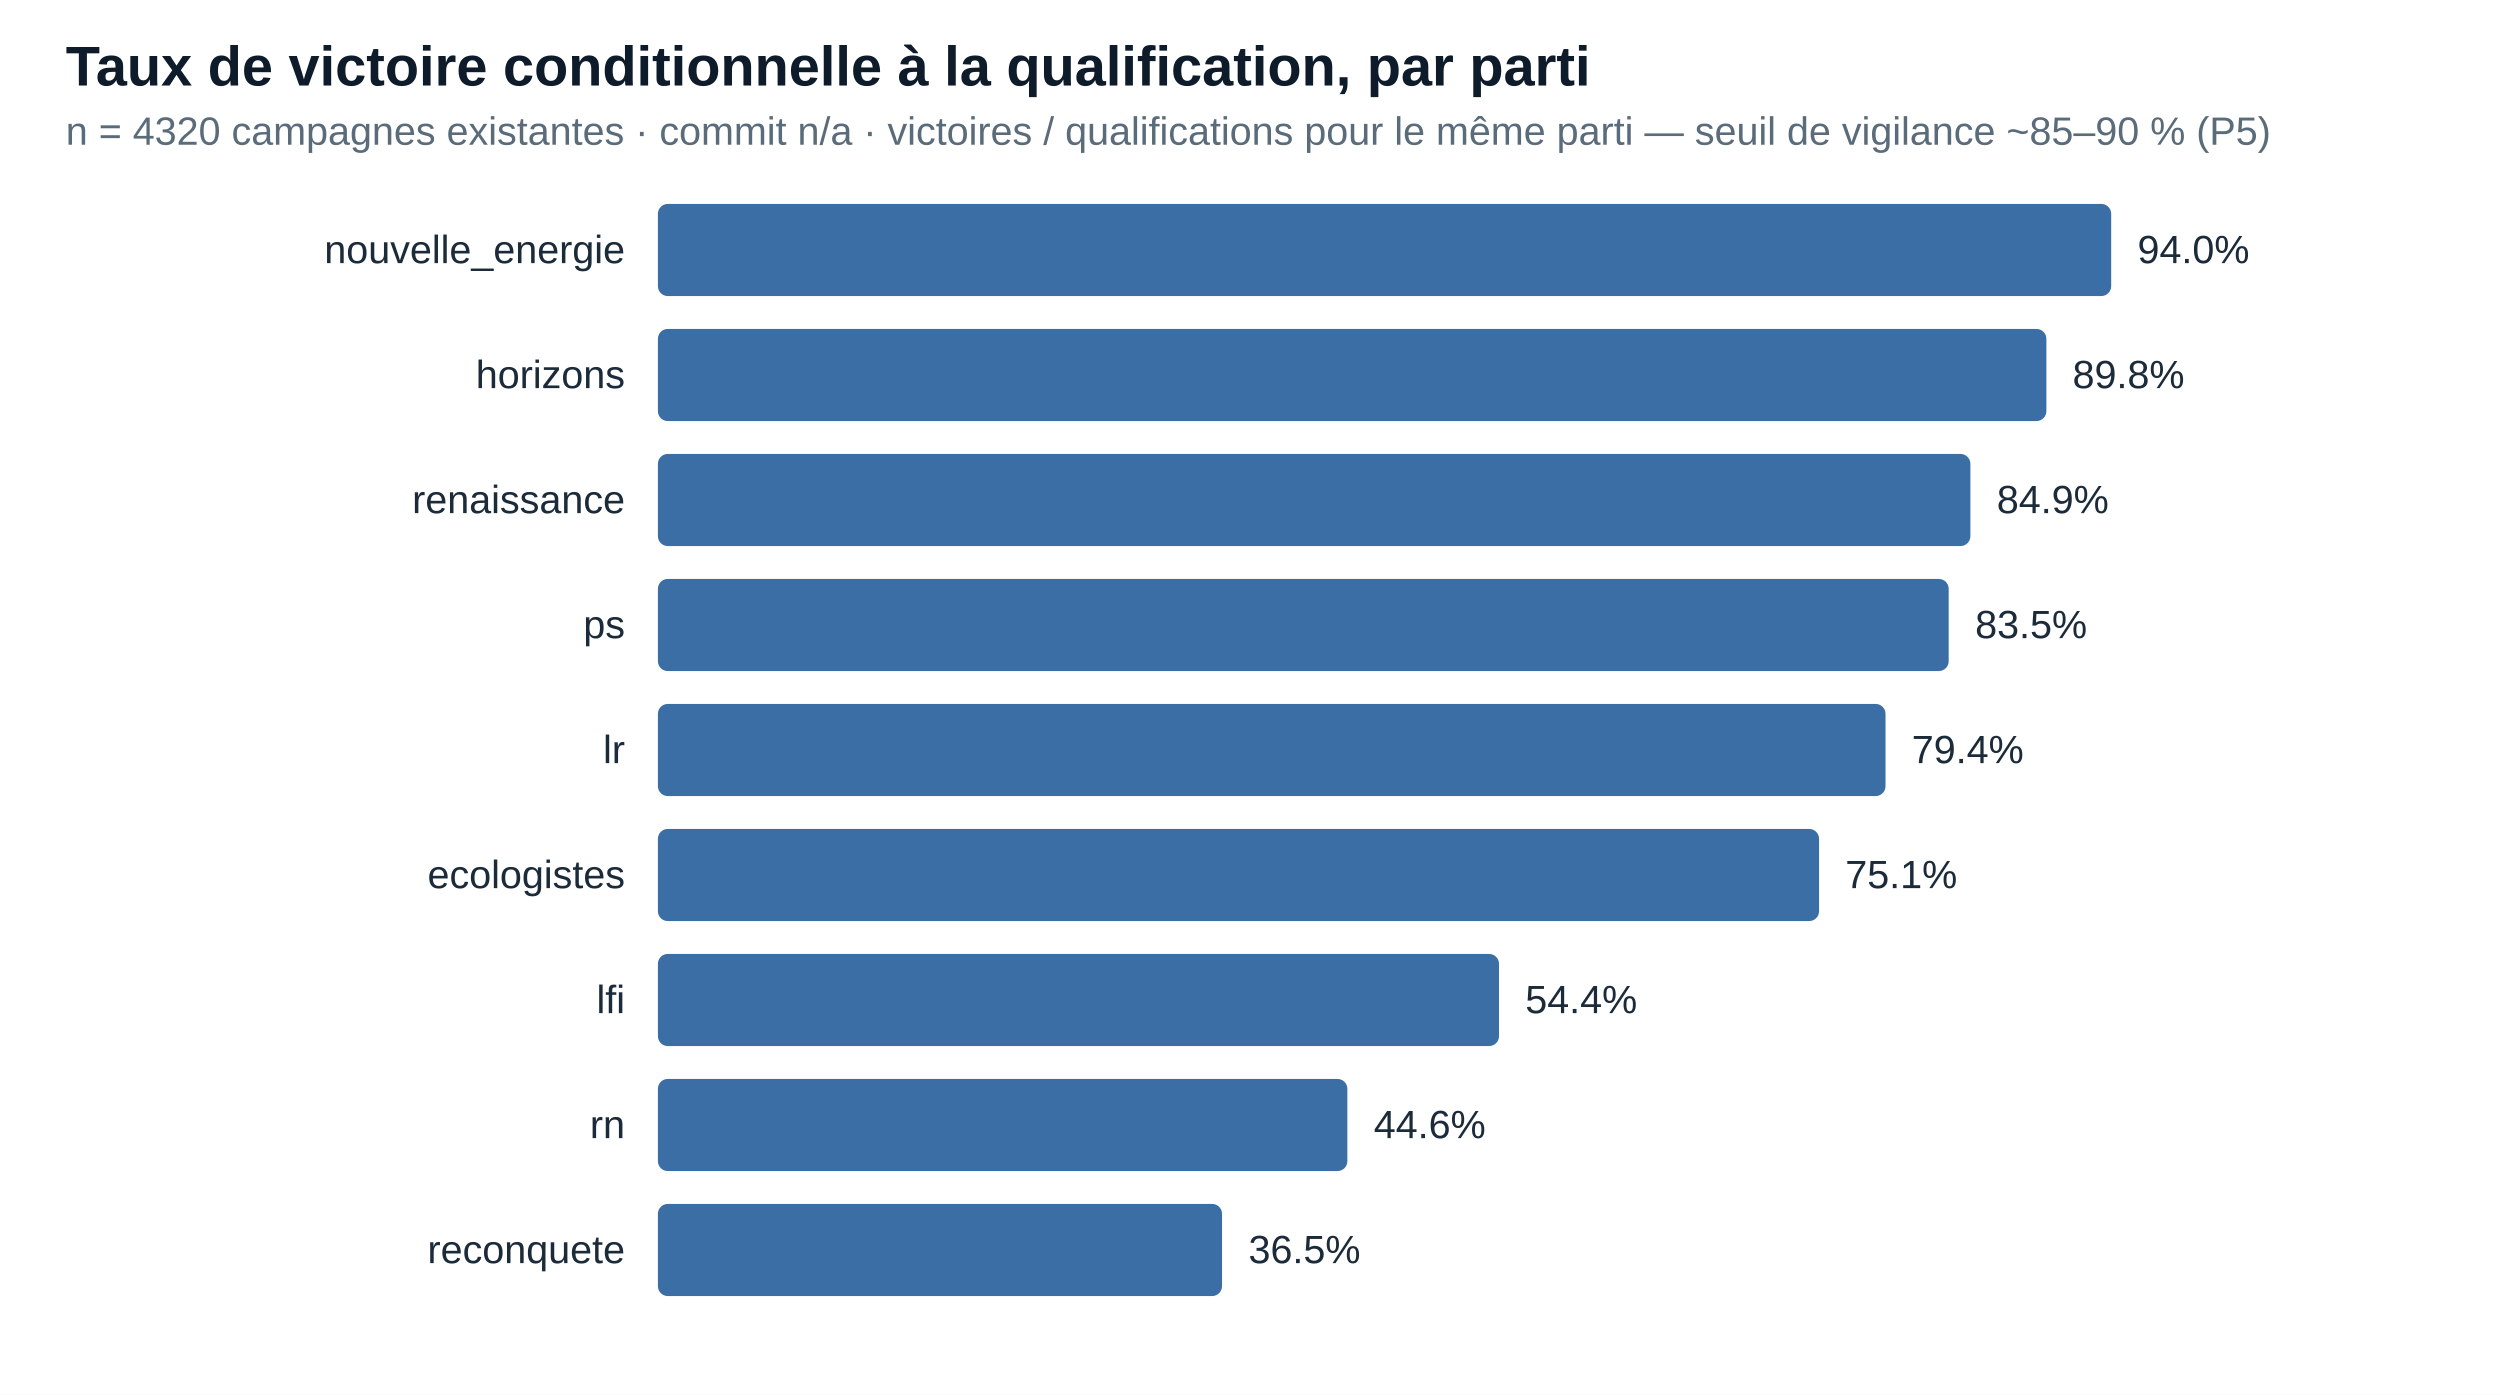
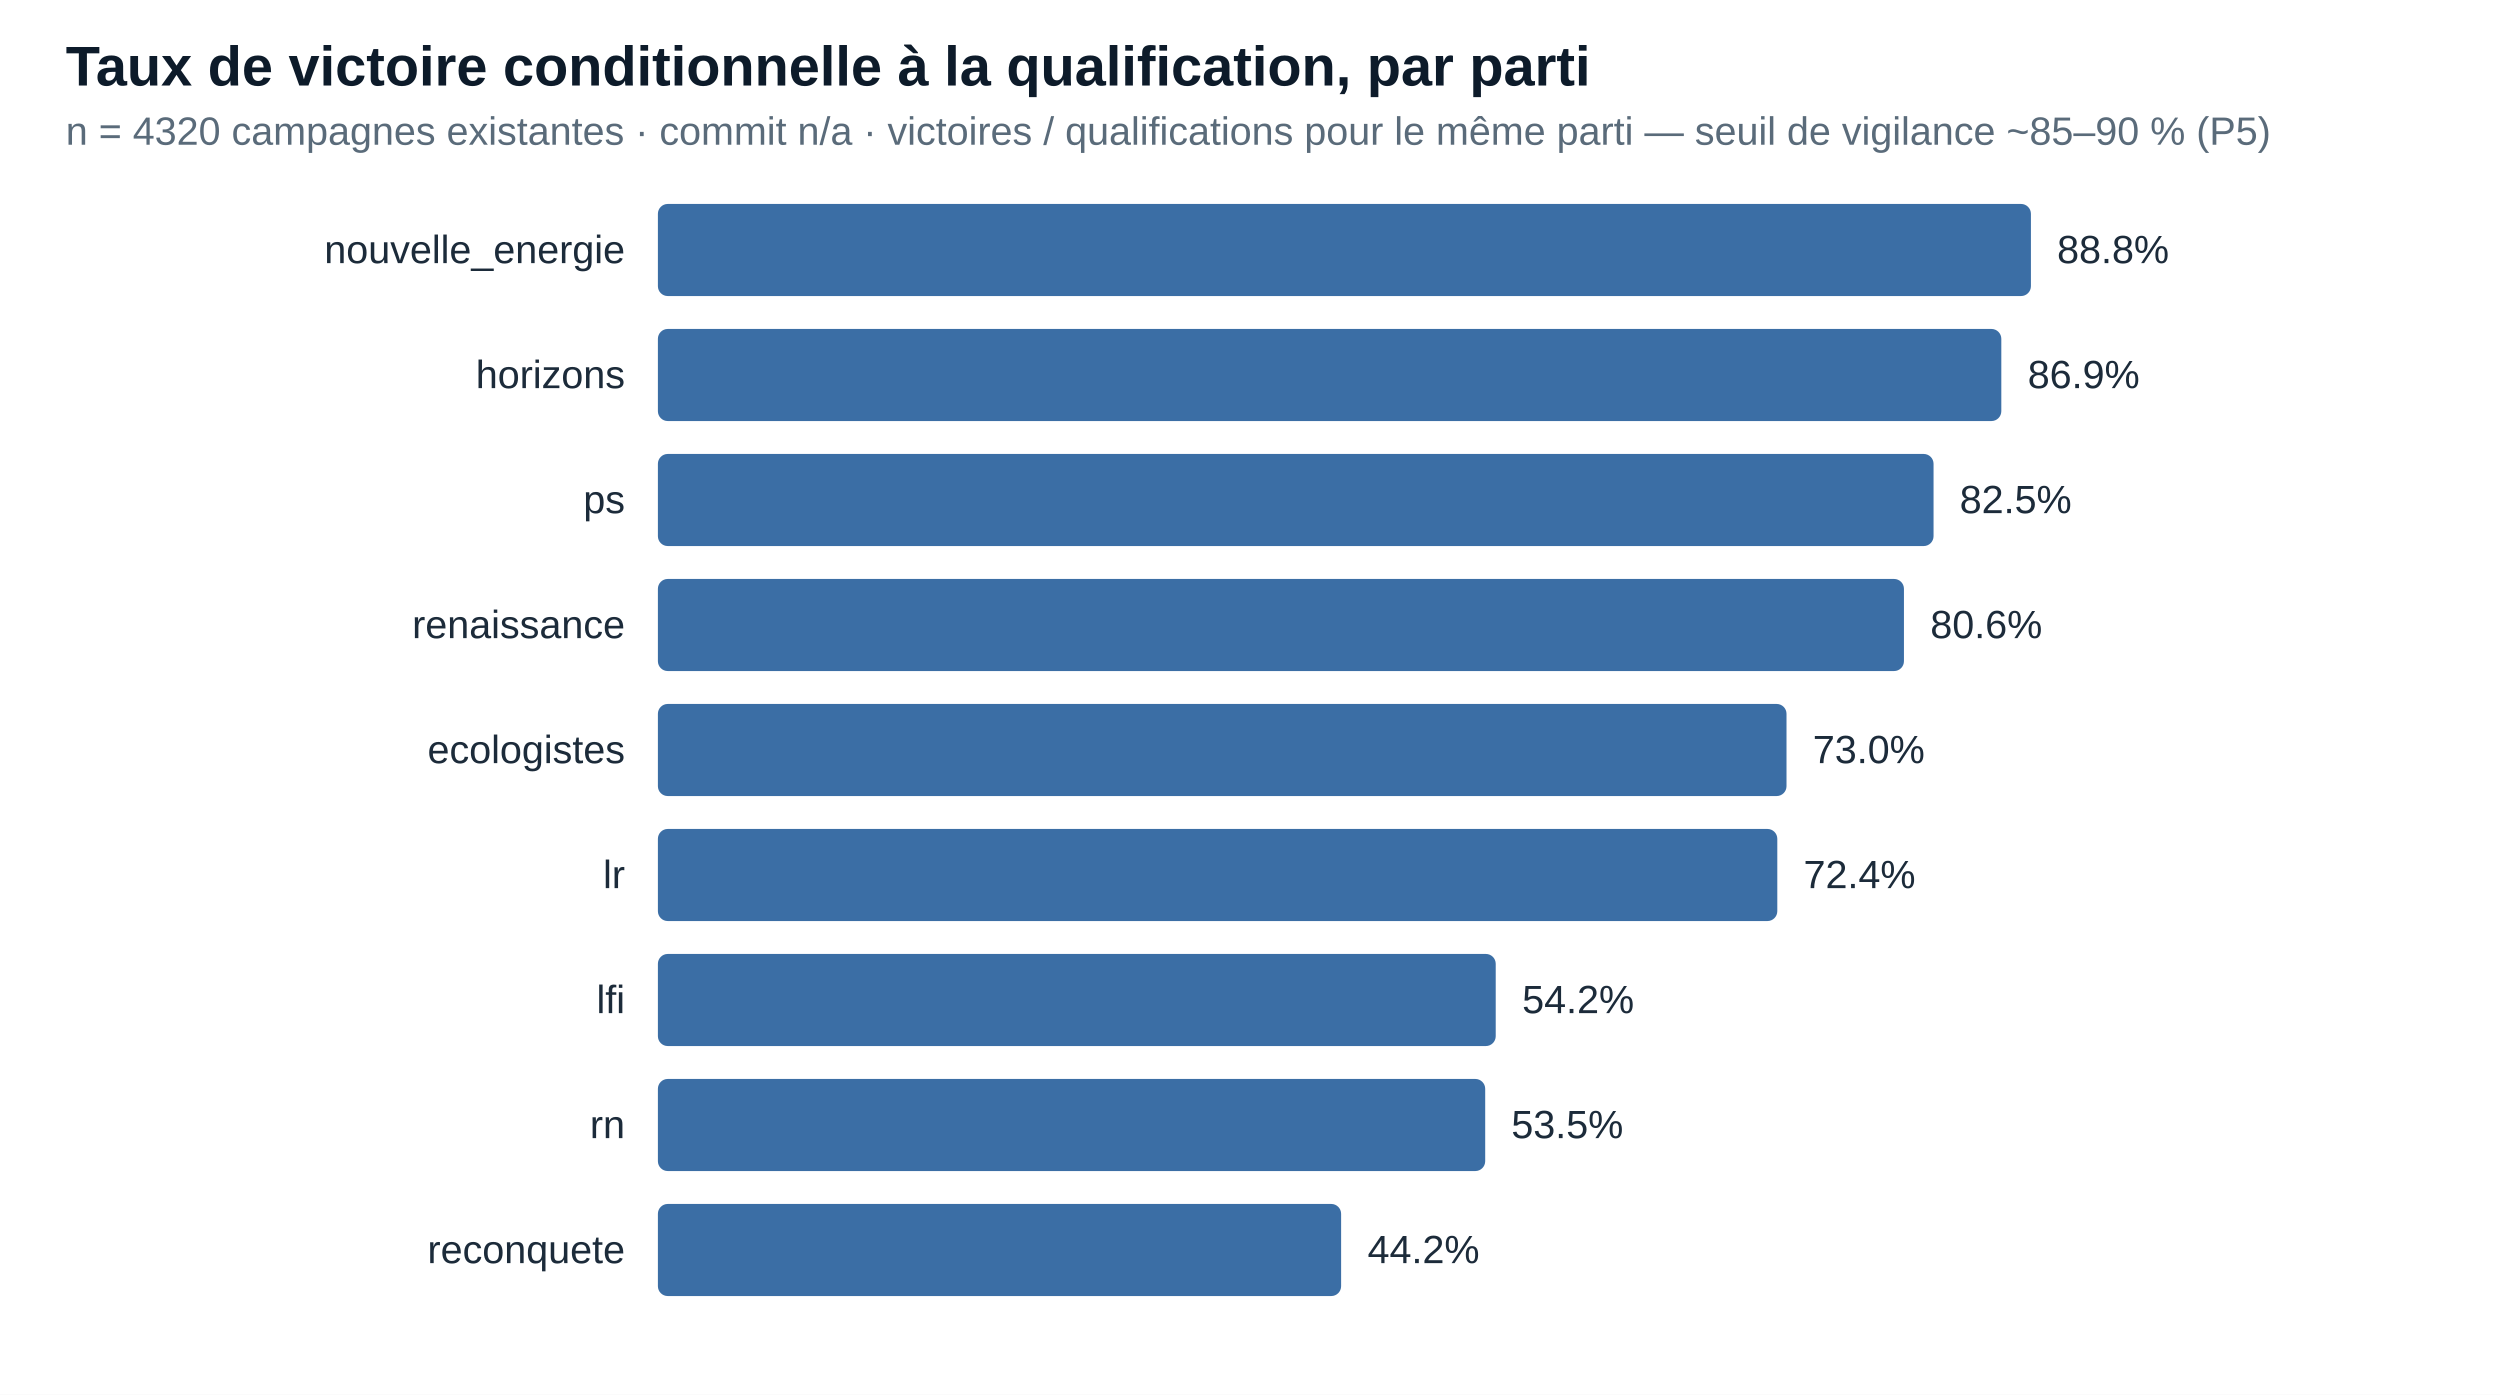
<svg xmlns="http://www.w3.org/2000/svg" width="760" height="424" viewBox="0 0 760 424">
  <rect width="760" height="424" fill="#ffffff" />
  <text x="20" y="26" font-size="17" font-weight="700" fill="#0d1b2a" style="font-family:Arial,Helvetica,sans-serif">Taux de victoire conditionnelle à la qualification, par parti</text>
  <text x="20" y="44" font-size="12" fill="#5a6b7a" style="font-family:Arial,Helvetica,sans-serif">n = 4320 campagnes existantes · commit n/a · victoires / qualifications pour le même parti — seuil de vigilance ~85–90 % (P5)</text>
  <text x="190" y="80" text-anchor="end" font-size="12" fill="#1c2b3a" style="font-family:Arial,Helvetica,sans-serif">nouvelle_energie</text>
-   <rect x="200" y="62" width="441.8" height="28" fill="#3b6ea5" rx="3" />
-   <text x="649.8" y="80" font-size="12" fill="#1c2b3a" style="font-family:Arial,Helvetica,sans-serif">94.0%</text>
+   <rect x="200" y="62" width="417.4" height="28" fill="#3b6ea5" rx="3" />
+   <text x="625.36" y="80" font-size="12" fill="#1c2b3a" style="font-family:Arial,Helvetica,sans-serif">88.8%</text>
  <text x="190" y="118" text-anchor="end" font-size="12" fill="#1c2b3a" style="font-family:Arial,Helvetica,sans-serif">horizons</text>
-   <rect x="200" y="100" width="422.1" height="28" fill="#3b6ea5" rx="3" />
-   <text x="630.06" y="118" font-size="12" fill="#1c2b3a" style="font-family:Arial,Helvetica,sans-serif">89.8%</text>
-   <text x="190" y="156" text-anchor="end" font-size="12" fill="#1c2b3a" style="font-family:Arial,Helvetica,sans-serif">renaissance</text>
-   <rect x="200" y="138" width="399.0" height="28" fill="#3b6ea5" rx="3" />
-   <text x="607.03" y="156" font-size="12" fill="#1c2b3a" style="font-family:Arial,Helvetica,sans-serif">84.9%</text>
-   <text x="190" y="194" text-anchor="end" font-size="12" fill="#1c2b3a" style="font-family:Arial,Helvetica,sans-serif">ps</text>
-   <rect x="200" y="176" width="392.4" height="28" fill="#3b6ea5" rx="3" />
-   <text x="600.45" y="194" font-size="12" fill="#1c2b3a" style="font-family:Arial,Helvetica,sans-serif">83.5%</text>
-   <text x="190" y="232" text-anchor="end" font-size="12" fill="#1c2b3a" style="font-family:Arial,Helvetica,sans-serif">lr</text>
-   <rect x="200" y="214" width="373.2" height="28" fill="#3b6ea5" rx="3" />
-   <text x="581.18" y="232" font-size="12" fill="#1c2b3a" style="font-family:Arial,Helvetica,sans-serif">79.4%</text>
-   <text x="190" y="270" text-anchor="end" font-size="12" fill="#1c2b3a" style="font-family:Arial,Helvetica,sans-serif">ecologistes</text>
-   <rect x="200" y="252" width="353.0" height="28" fill="#3b6ea5" rx="3" />
-   <text x="560.97" y="270" font-size="12" fill="#1c2b3a" style="font-family:Arial,Helvetica,sans-serif">75.1%</text>
+   <rect x="200" y="100" width="408.4" height="28" fill="#3b6ea5" rx="3" />
+   <text x="616.43" y="118" font-size="12" fill="#1c2b3a" style="font-family:Arial,Helvetica,sans-serif">86.9%</text>
+   <text x="190" y="156" text-anchor="end" font-size="12" fill="#1c2b3a" style="font-family:Arial,Helvetica,sans-serif">ps</text>
+   <rect x="200" y="138" width="387.8" height="28" fill="#3b6ea5" rx="3" />
+   <text x="595.75" y="156" font-size="12" fill="#1c2b3a" style="font-family:Arial,Helvetica,sans-serif">82.5%</text>
+   <text x="190" y="194" text-anchor="end" font-size="12" fill="#1c2b3a" style="font-family:Arial,Helvetica,sans-serif">renaissance</text>
+   <rect x="200" y="176" width="378.8" height="28" fill="#3b6ea5" rx="3" />
+   <text x="586.82" y="194" font-size="12" fill="#1c2b3a" style="font-family:Arial,Helvetica,sans-serif">80.6%</text>
+   <text x="190" y="232" text-anchor="end" font-size="12" fill="#1c2b3a" style="font-family:Arial,Helvetica,sans-serif">ecologistes</text>
+   <rect x="200" y="214" width="343.1" height="28" fill="#3b6ea5" rx="3" />
+   <text x="551.1" y="232" font-size="12" fill="#1c2b3a" style="font-family:Arial,Helvetica,sans-serif">73.0%</text>
+   <text x="190" y="270" text-anchor="end" font-size="12" fill="#1c2b3a" style="font-family:Arial,Helvetica,sans-serif">lr</text>
+   <rect x="200" y="252" width="340.3" height="28" fill="#3b6ea5" rx="3" />
+   <text x="548.28" y="270" font-size="12" fill="#1c2b3a" style="font-family:Arial,Helvetica,sans-serif">72.4%</text>
  <text x="190" y="308" text-anchor="end" font-size="12" fill="#1c2b3a" style="font-family:Arial,Helvetica,sans-serif">lfi</text>
-   <rect x="200" y="290" width="255.7" height="28" fill="#3b6ea5" rx="3" />
-   <text x="463.68" y="308" font-size="12" fill="#1c2b3a" style="font-family:Arial,Helvetica,sans-serif">54.4%</text>
+   <rect x="200" y="290" width="254.7" height="28" fill="#3b6ea5" rx="3" />
+   <text x="462.74" y="308" font-size="12" fill="#1c2b3a" style="font-family:Arial,Helvetica,sans-serif">54.2%</text>
  <text x="190" y="346" text-anchor="end" font-size="12" fill="#1c2b3a" style="font-family:Arial,Helvetica,sans-serif">rn</text>
-   <rect x="200" y="328" width="209.6" height="28" fill="#3b6ea5" rx="3" />
-   <text x="417.62" y="346" font-size="12" fill="#1c2b3a" style="font-family:Arial,Helvetica,sans-serif">44.6%</text>
+   <rect x="200" y="328" width="251.5" height="28" fill="#3b6ea5" rx="3" />
+   <text x="459.45" y="346" font-size="12" fill="#1c2b3a" style="font-family:Arial,Helvetica,sans-serif">53.5%</text>
  <text x="190" y="384" text-anchor="end" font-size="12" fill="#1c2b3a" style="font-family:Arial,Helvetica,sans-serif">reconquete</text>
-   <rect x="200" y="366" width="171.5" height="28" fill="#3b6ea5" rx="3" />
-   <text x="379.55" y="384" font-size="12" fill="#1c2b3a" style="font-family:Arial,Helvetica,sans-serif">36.5%</text>
+   <rect x="200" y="366" width="207.7" height="28" fill="#3b6ea5" rx="3" />
+   <text x="415.74" y="384" font-size="12" fill="#1c2b3a" style="font-family:Arial,Helvetica,sans-serif">44.2%</text>
</svg>
